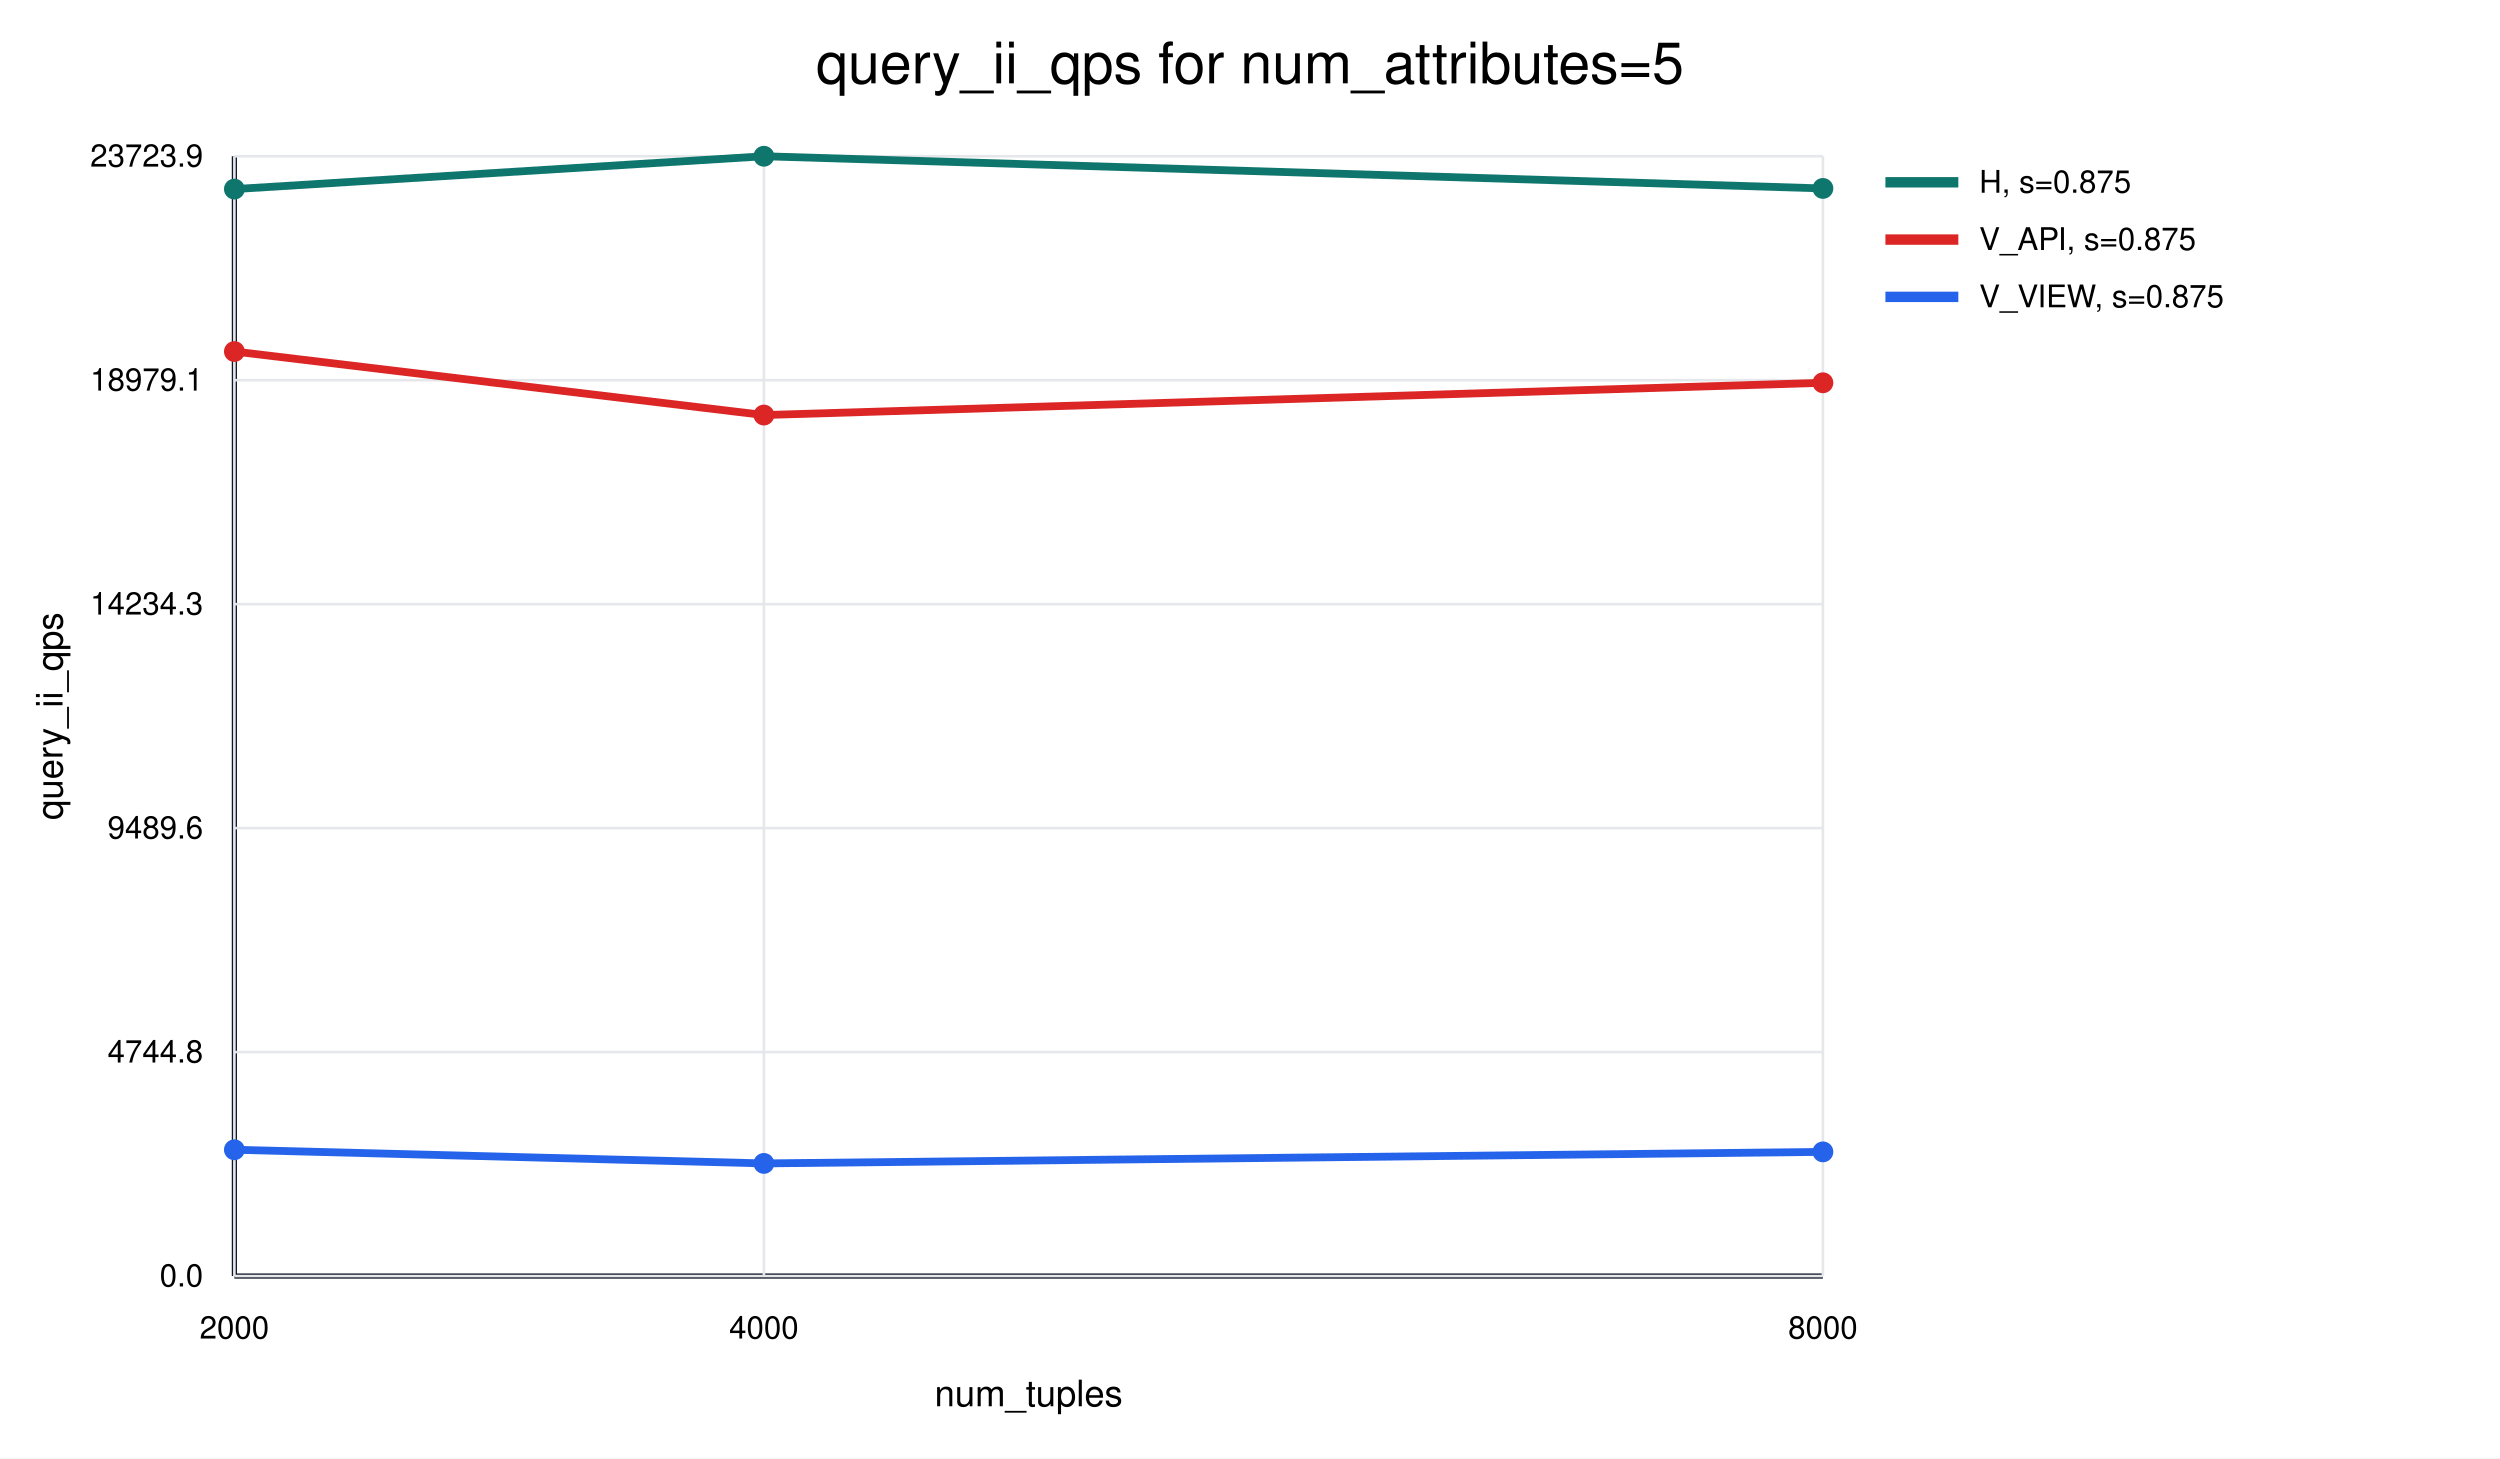
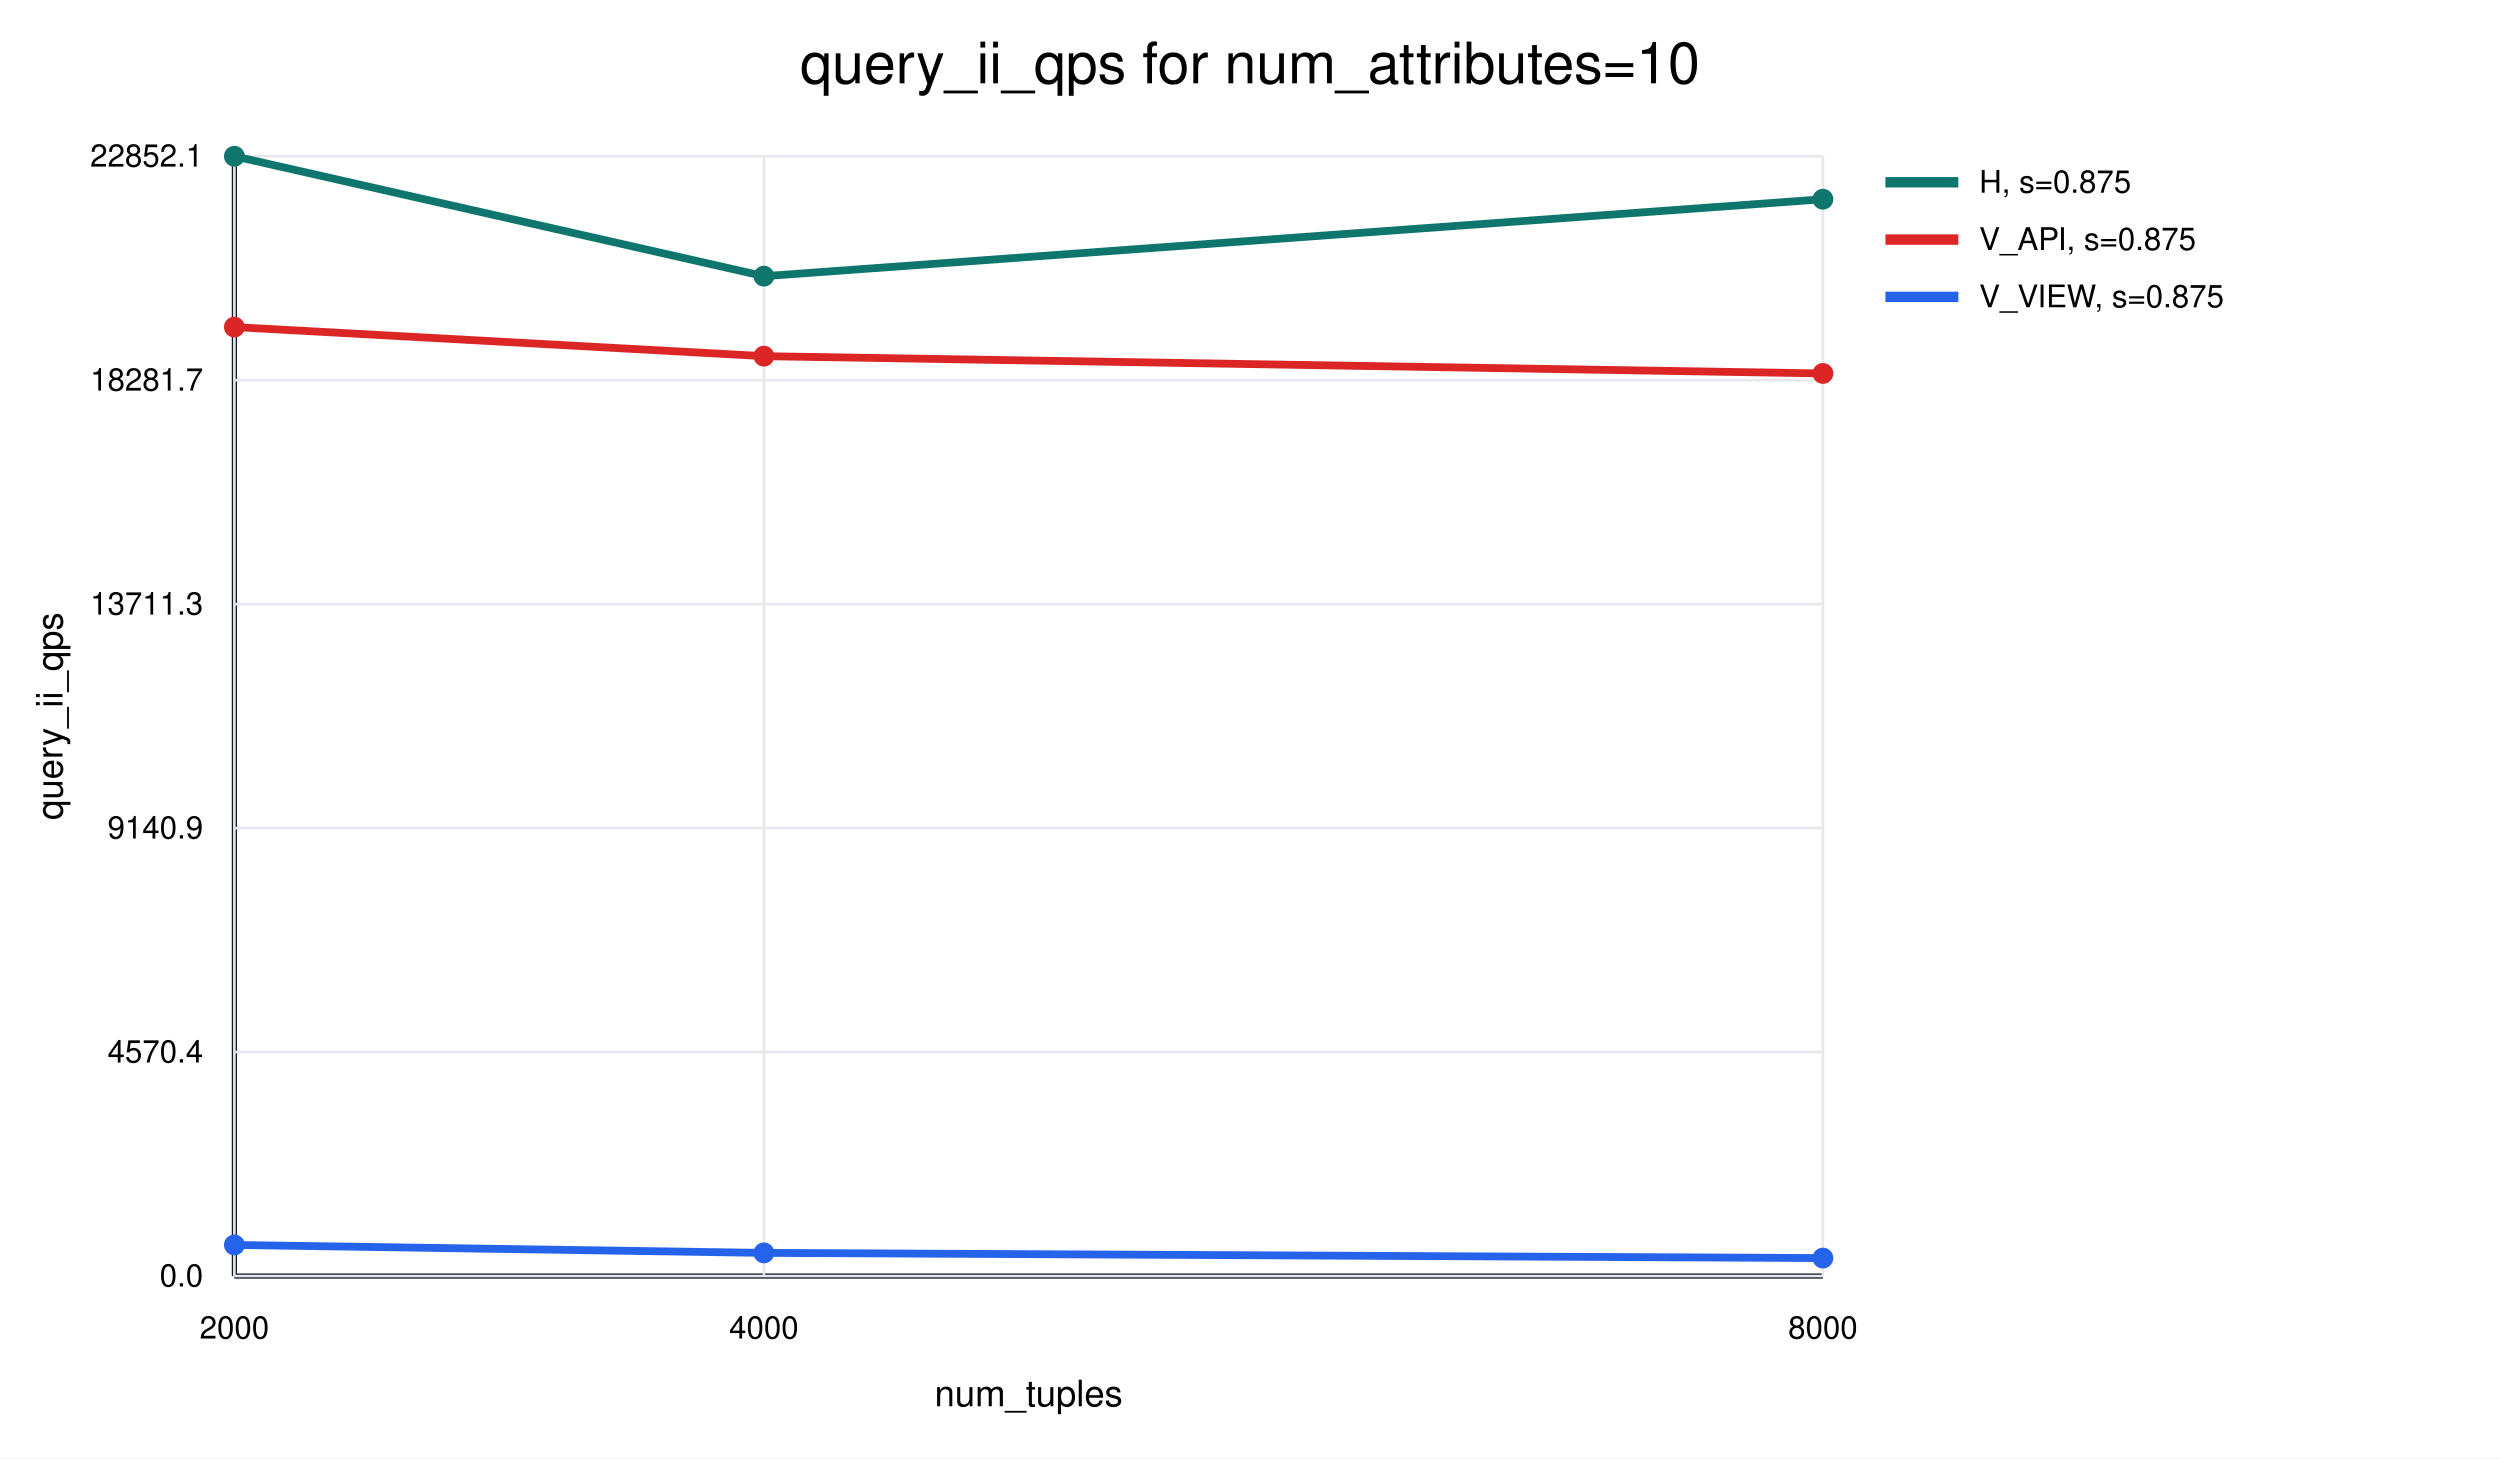
<svg xmlns="http://www.w3.org/2000/svg" width="960" height="560" viewBox="0 0 960 560">
  <rect width="100%" height="100%" fill="white" />
-   <text x="480.0" y="32" text-anchor="middle" font-size="22" font-family="Helvetica, Arial, sans-serif">query_ii_qps for num_attributes=5</text>
+   <text x="480.0" y="32" text-anchor="middle" font-size="22" font-family="Helvetica, Arial, sans-serif">query_ii_qps for num_attributes=10</text>
  <line x1="90" y1="490" x2="700" y2="490" stroke="#111827" stroke-width="2" />
  <line x1="90" y1="60" x2="90" y2="490" stroke="#111827" stroke-width="2" />
  <text x="395.0" y="540" text-anchor="middle" font-size="14" font-family="Helvetica, Arial, sans-serif">num_tuples</text>
  <text x="24" y="275.0" transform="rotate(-90 24 275.0)" text-anchor="middle" font-size="14" font-family="Helvetica, Arial, sans-serif">query_ii_qps</text>
  <line x1="90.0" y1="60" x2="90.0" y2="490" stroke="#e5e7eb" stroke-width="1" />
  <text x="90.0" y="514" text-anchor="middle" font-size="12" font-family="Helvetica, Arial, sans-serif">2000</text>
  <line x1="293.333" y1="60" x2="293.333" y2="490" stroke="#e5e7eb" stroke-width="1" />
  <text x="293.333" y="514" text-anchor="middle" font-size="12" font-family="Helvetica, Arial, sans-serif">4000</text>
  <line x1="700.0" y1="60" x2="700.0" y2="490" stroke="#e5e7eb" stroke-width="1" />
  <text x="700.0" y="514" text-anchor="middle" font-size="12" font-family="Helvetica, Arial, sans-serif">8000</text>
  <line x1="90" y1="490.0" x2="700" y2="490.0" stroke="#e5e7eb" stroke-width="1" />
  <text x="78" y="494.0" text-anchor="end" font-size="12" font-family="Helvetica, Arial, sans-serif">0.0</text>
  <line x1="90" y1="404.0" x2="700" y2="404.0" stroke="#e5e7eb" stroke-width="1" />
-   <text x="78" y="408.0" text-anchor="end" font-size="12" font-family="Helvetica, Arial, sans-serif">4744.8</text>
+   <text x="78" y="408.0" text-anchor="end" font-size="12" font-family="Helvetica, Arial, sans-serif">4570.4</text>
  <line x1="90" y1="318.0" x2="700" y2="318.0" stroke="#e5e7eb" stroke-width="1" />
-   <text x="78" y="322.0" text-anchor="end" font-size="12" font-family="Helvetica, Arial, sans-serif">9489.6</text>
+   <text x="78" y="322.0" text-anchor="end" font-size="12" font-family="Helvetica, Arial, sans-serif">9140.9</text>
  <line x1="90" y1="232.0" x2="700" y2="232.0" stroke="#e5e7eb" stroke-width="1" />
-   <text x="78" y="236.0" text-anchor="end" font-size="12" font-family="Helvetica, Arial, sans-serif">14234.3</text>
+   <text x="78" y="236.0" text-anchor="end" font-size="12" font-family="Helvetica, Arial, sans-serif">13711.3</text>
  <line x1="90" y1="146.0" x2="700" y2="146.0" stroke="#e5e7eb" stroke-width="1" />
-   <text x="78" y="150.0" text-anchor="end" font-size="12" font-family="Helvetica, Arial, sans-serif">18979.1</text>
+   <text x="78" y="150.0" text-anchor="end" font-size="12" font-family="Helvetica, Arial, sans-serif">18281.7</text>
  <line x1="90" y1="60.0" x2="700" y2="60.0" stroke="#e5e7eb" stroke-width="1" />
-   <text x="78" y="64.0" text-anchor="end" font-size="12" font-family="Helvetica, Arial, sans-serif">23723.9</text>
-   <polyline fill="none" stroke="#0f766e" stroke-width="3" points="90.00,72.61 293.33,60.00 700.00,72.36" />
-   <circle cx="90.00" cy="72.61" r="4" fill="#0f766e" />
-   <circle cx="293.33" cy="60.00" r="4" fill="#0f766e" />
-   <circle cx="700.00" cy="72.36" r="4" fill="#0f766e" />
+   <text x="78" y="64.0" text-anchor="end" font-size="12" font-family="Helvetica, Arial, sans-serif">22852.1</text>
+   <polyline fill="none" stroke="#0f766e" stroke-width="3" points="90.00,60.00 293.33,106.05 700.00,76.50" />
+   <circle cx="90.00" cy="60.00" r="4" fill="#0f766e" />
+   <circle cx="293.33" cy="106.05" r="4" fill="#0f766e" />
+   <circle cx="700.00" cy="76.50" r="4" fill="#0f766e" />
  <line x1="724" y1="70" x2="752" y2="70" stroke="#0f766e" stroke-width="4" />
  <text x="760" y="74" font-size="12" font-family="Helvetica, Arial, sans-serif">H, s=0.875</text>
-   <polyline fill="none" stroke="#dc2626" stroke-width="3" points="90.00,134.99 293.33,159.38 700.00,146.99" />
-   <circle cx="90.00" cy="134.99" r="4" fill="#dc2626" />
-   <circle cx="293.33" cy="159.38" r="4" fill="#dc2626" />
-   <circle cx="700.00" cy="146.99" r="4" fill="#dc2626" />
+   <polyline fill="none" stroke="#dc2626" stroke-width="3" points="90.00,125.60 293.33,136.77 700.00,143.41" />
+   <circle cx="90.00" cy="125.60" r="4" fill="#dc2626" />
+   <circle cx="293.33" cy="136.77" r="4" fill="#dc2626" />
+   <circle cx="700.00" cy="143.41" r="4" fill="#dc2626" />
  <line x1="724" y1="92" x2="752" y2="92" stroke="#dc2626" stroke-width="4" />
  <text x="760" y="96" font-size="12" font-family="Helvetica, Arial, sans-serif">V_API, s=0.875</text>
-   <polyline fill="none" stroke="#2563eb" stroke-width="3" points="90.00,441.51 293.33,446.75 700.00,442.32" />
-   <circle cx="90.00" cy="441.51" r="4" fill="#2563eb" />
-   <circle cx="293.33" cy="446.75" r="4" fill="#2563eb" />
-   <circle cx="700.00" cy="442.32" r="4" fill="#2563eb" />
+   <polyline fill="none" stroke="#2563eb" stroke-width="3" points="90.00,478.06 293.33,481.11 700.00,483.10" />
+   <circle cx="90.00" cy="478.06" r="4" fill="#2563eb" />
+   <circle cx="293.33" cy="481.11" r="4" fill="#2563eb" />
+   <circle cx="700.00" cy="483.10" r="4" fill="#2563eb" />
  <line x1="724" y1="114" x2="752" y2="114" stroke="#2563eb" stroke-width="4" />
  <text x="760" y="118" font-size="12" font-family="Helvetica, Arial, sans-serif">V_VIEW, s=0.875</text>
</svg>
